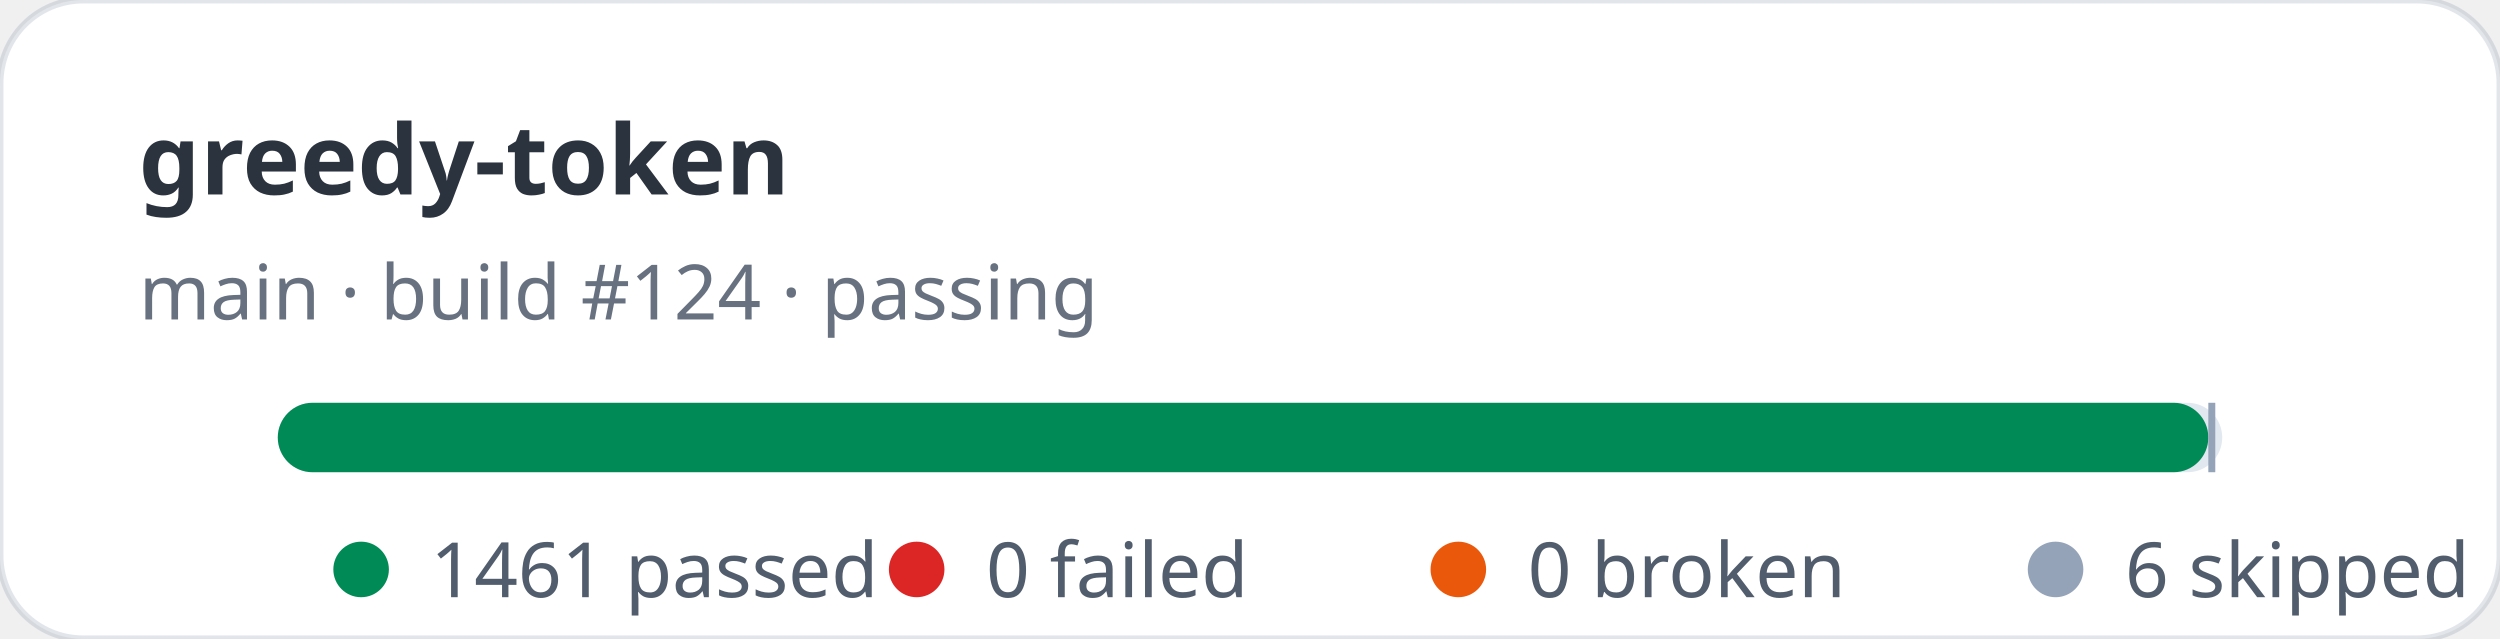
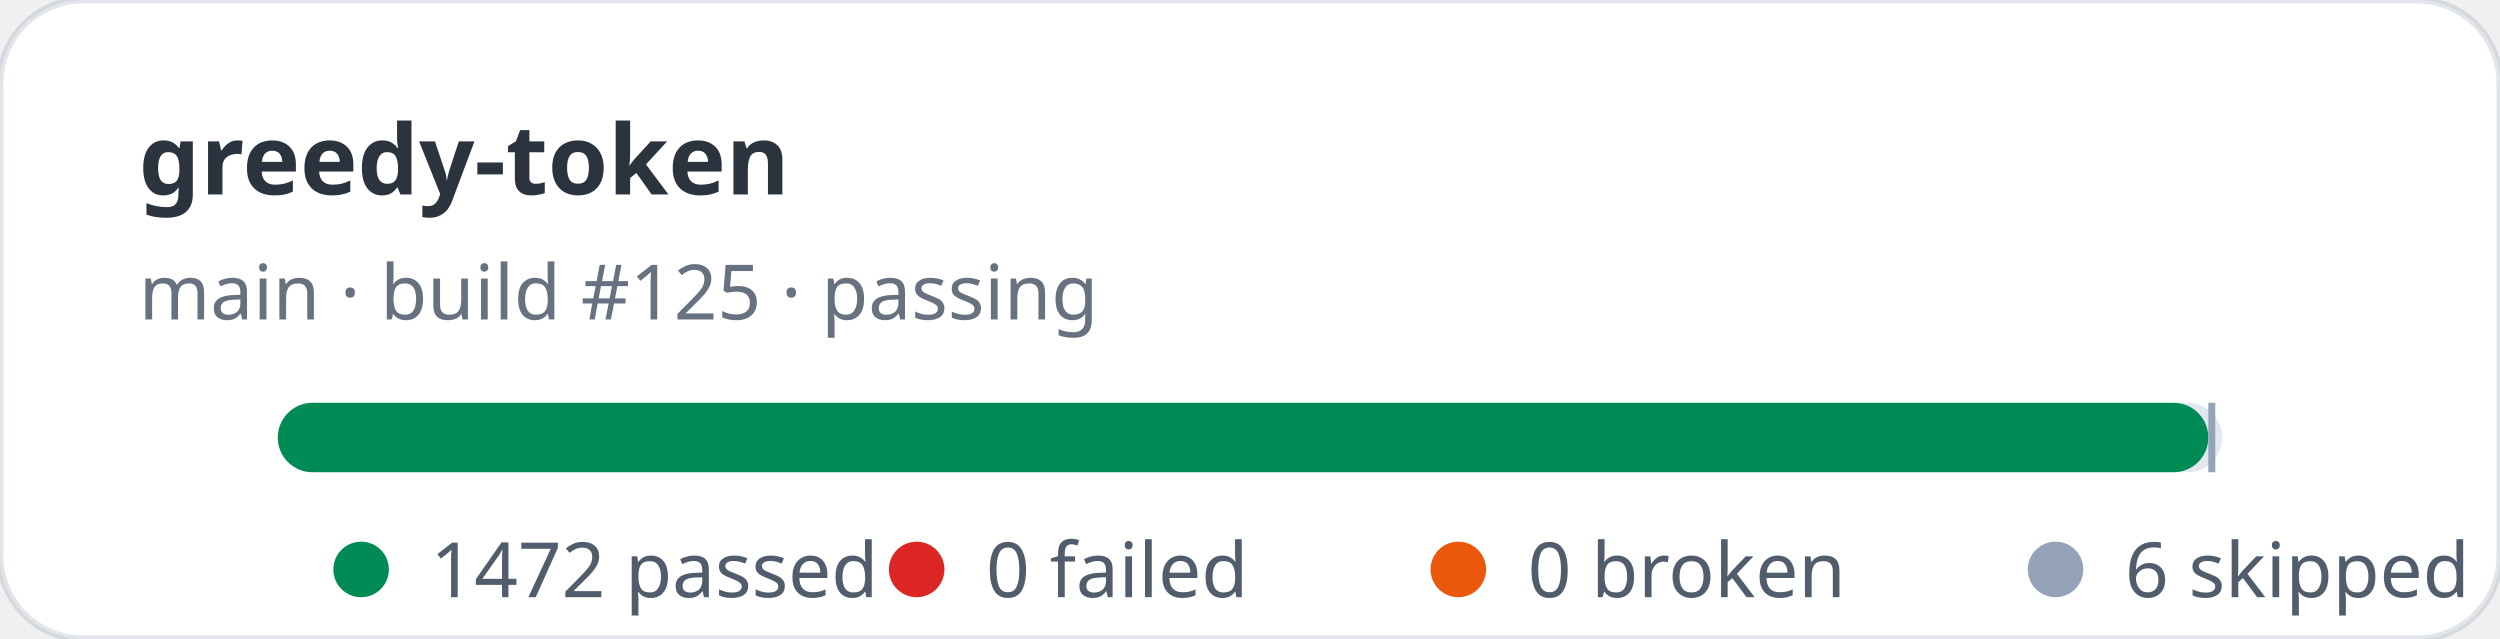
- <svg xmlns="http://www.w3.org/2000/svg" width="360" height="92" viewBox="0 0 360 92" role="img" aria-label="greedy-token stats: 1461 passed, 0 failed">
+ <svg xmlns="http://www.w3.org/2000/svg" width="360" height="92" viewBox="0 0 360 92" role="img" aria-label="greedy-token stats: 1472 passed, 0 failed">
  <rect width="360" height="92" rx="12" fill="#ffffff" stroke="rgba(11,48,86,0.12)" />
  <text x="20" y="28" fill="rgba(1,10,24,0.83)" font-family="ui-sans-serif,system-ui,sans-serif" font-size="14" font-weight="700">greedy-token</text>
-   <text x="20" y="46" fill="rgba(2,19,44,0.6)" font-family="ui-sans-serif,system-ui,sans-serif" font-size="11">main · build #124 · passing</text>
+   <text x="20" y="46" fill="rgba(2,19,44,0.6)" font-family="ui-sans-serif,system-ui,sans-serif" font-size="11">main · build #125 · passing</text>
  <rect x="40" y="58" width="280" height="10" rx="5" fill="#e2e8f0" />
  <rect x="40" y="58" width="278" height="10" rx="5" fill="#008a56" />
  <rect x="318" y="58" width="1" height="10" fill="#94a3b8" />
  <g font-family="ui-sans-serif,system-ui,sans-serif" font-size="11" fill="rgba(1,18,40,0.68)">
    <circle cx="52" cy="82" r="4" fill="#008a56" />
-     <text x="62" y="86">1461 passed</text>
+     <text x="62" y="86">1472 passed</text>
    <circle cx="132" cy="82" r="4" fill="#dc2626" />
    <text x="142" y="86">0 failed</text>
    <circle cx="210" cy="82" r="4" fill="#ea580c" />
    <text x="220" y="86">0 broken</text>
    <circle cx="296" cy="82" r="4" fill="#94a3b8" />
    <text x="306" y="86">6 skipped</text>
  </g>
</svg>
